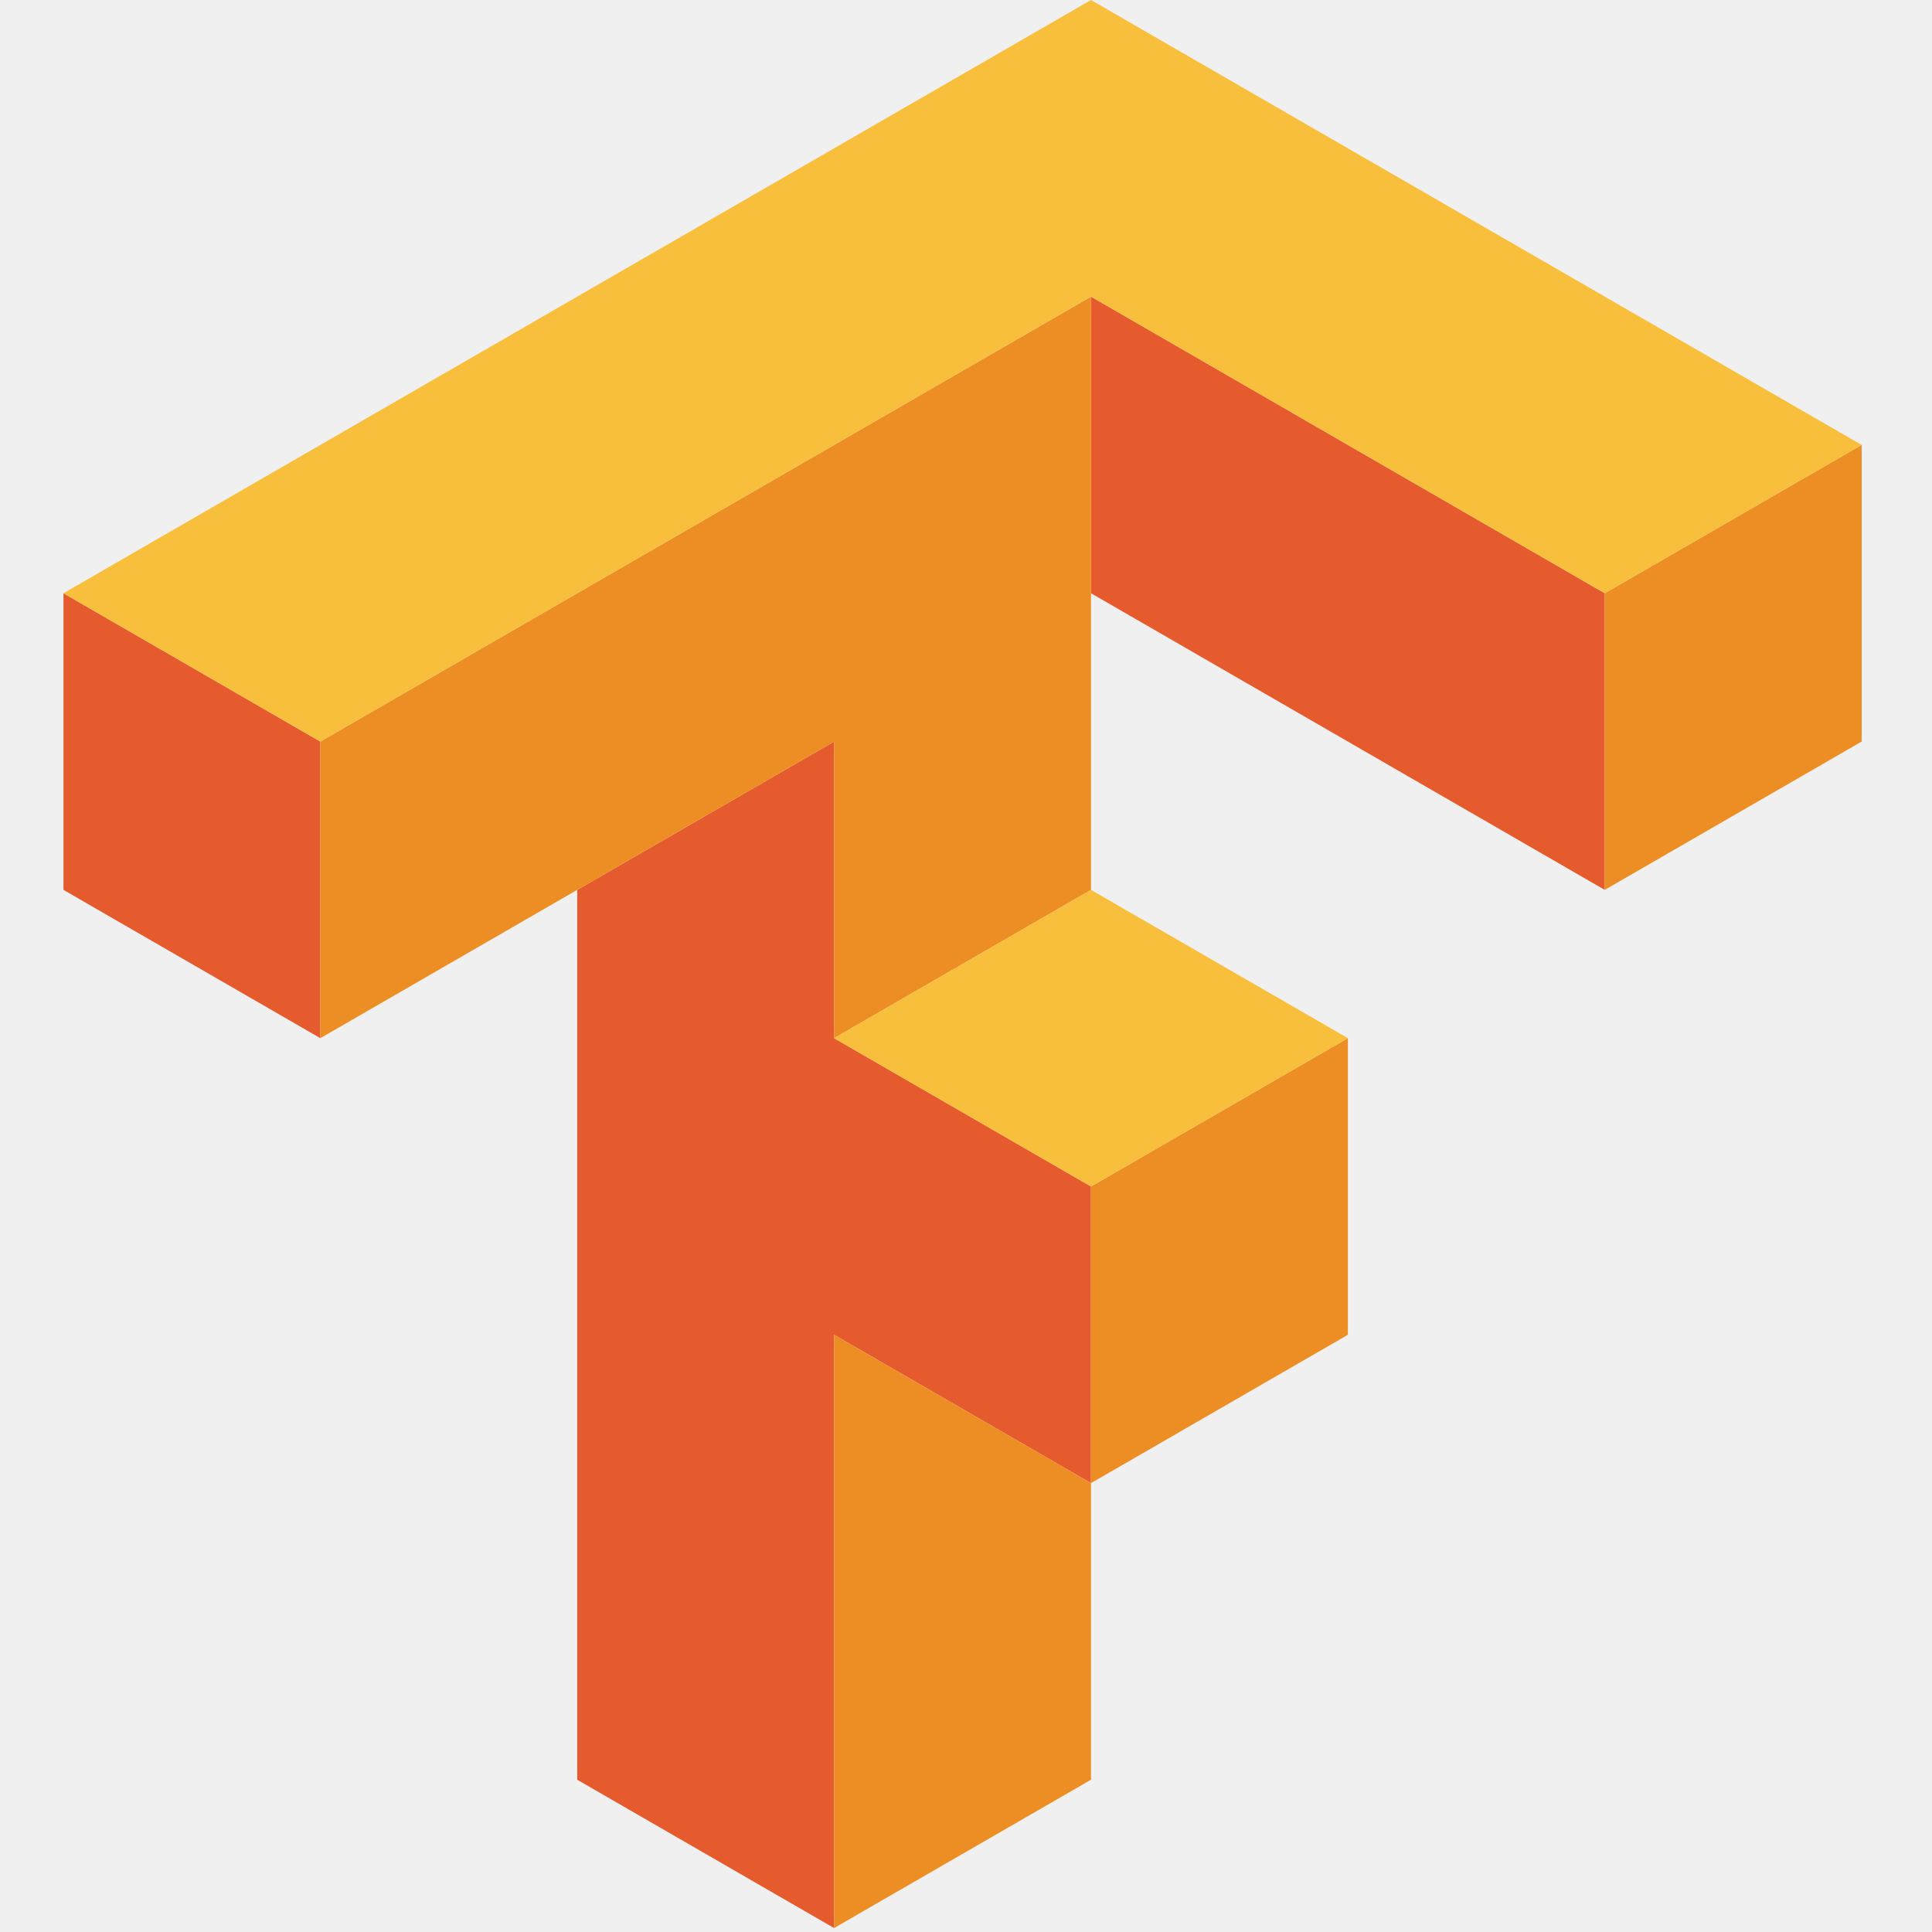
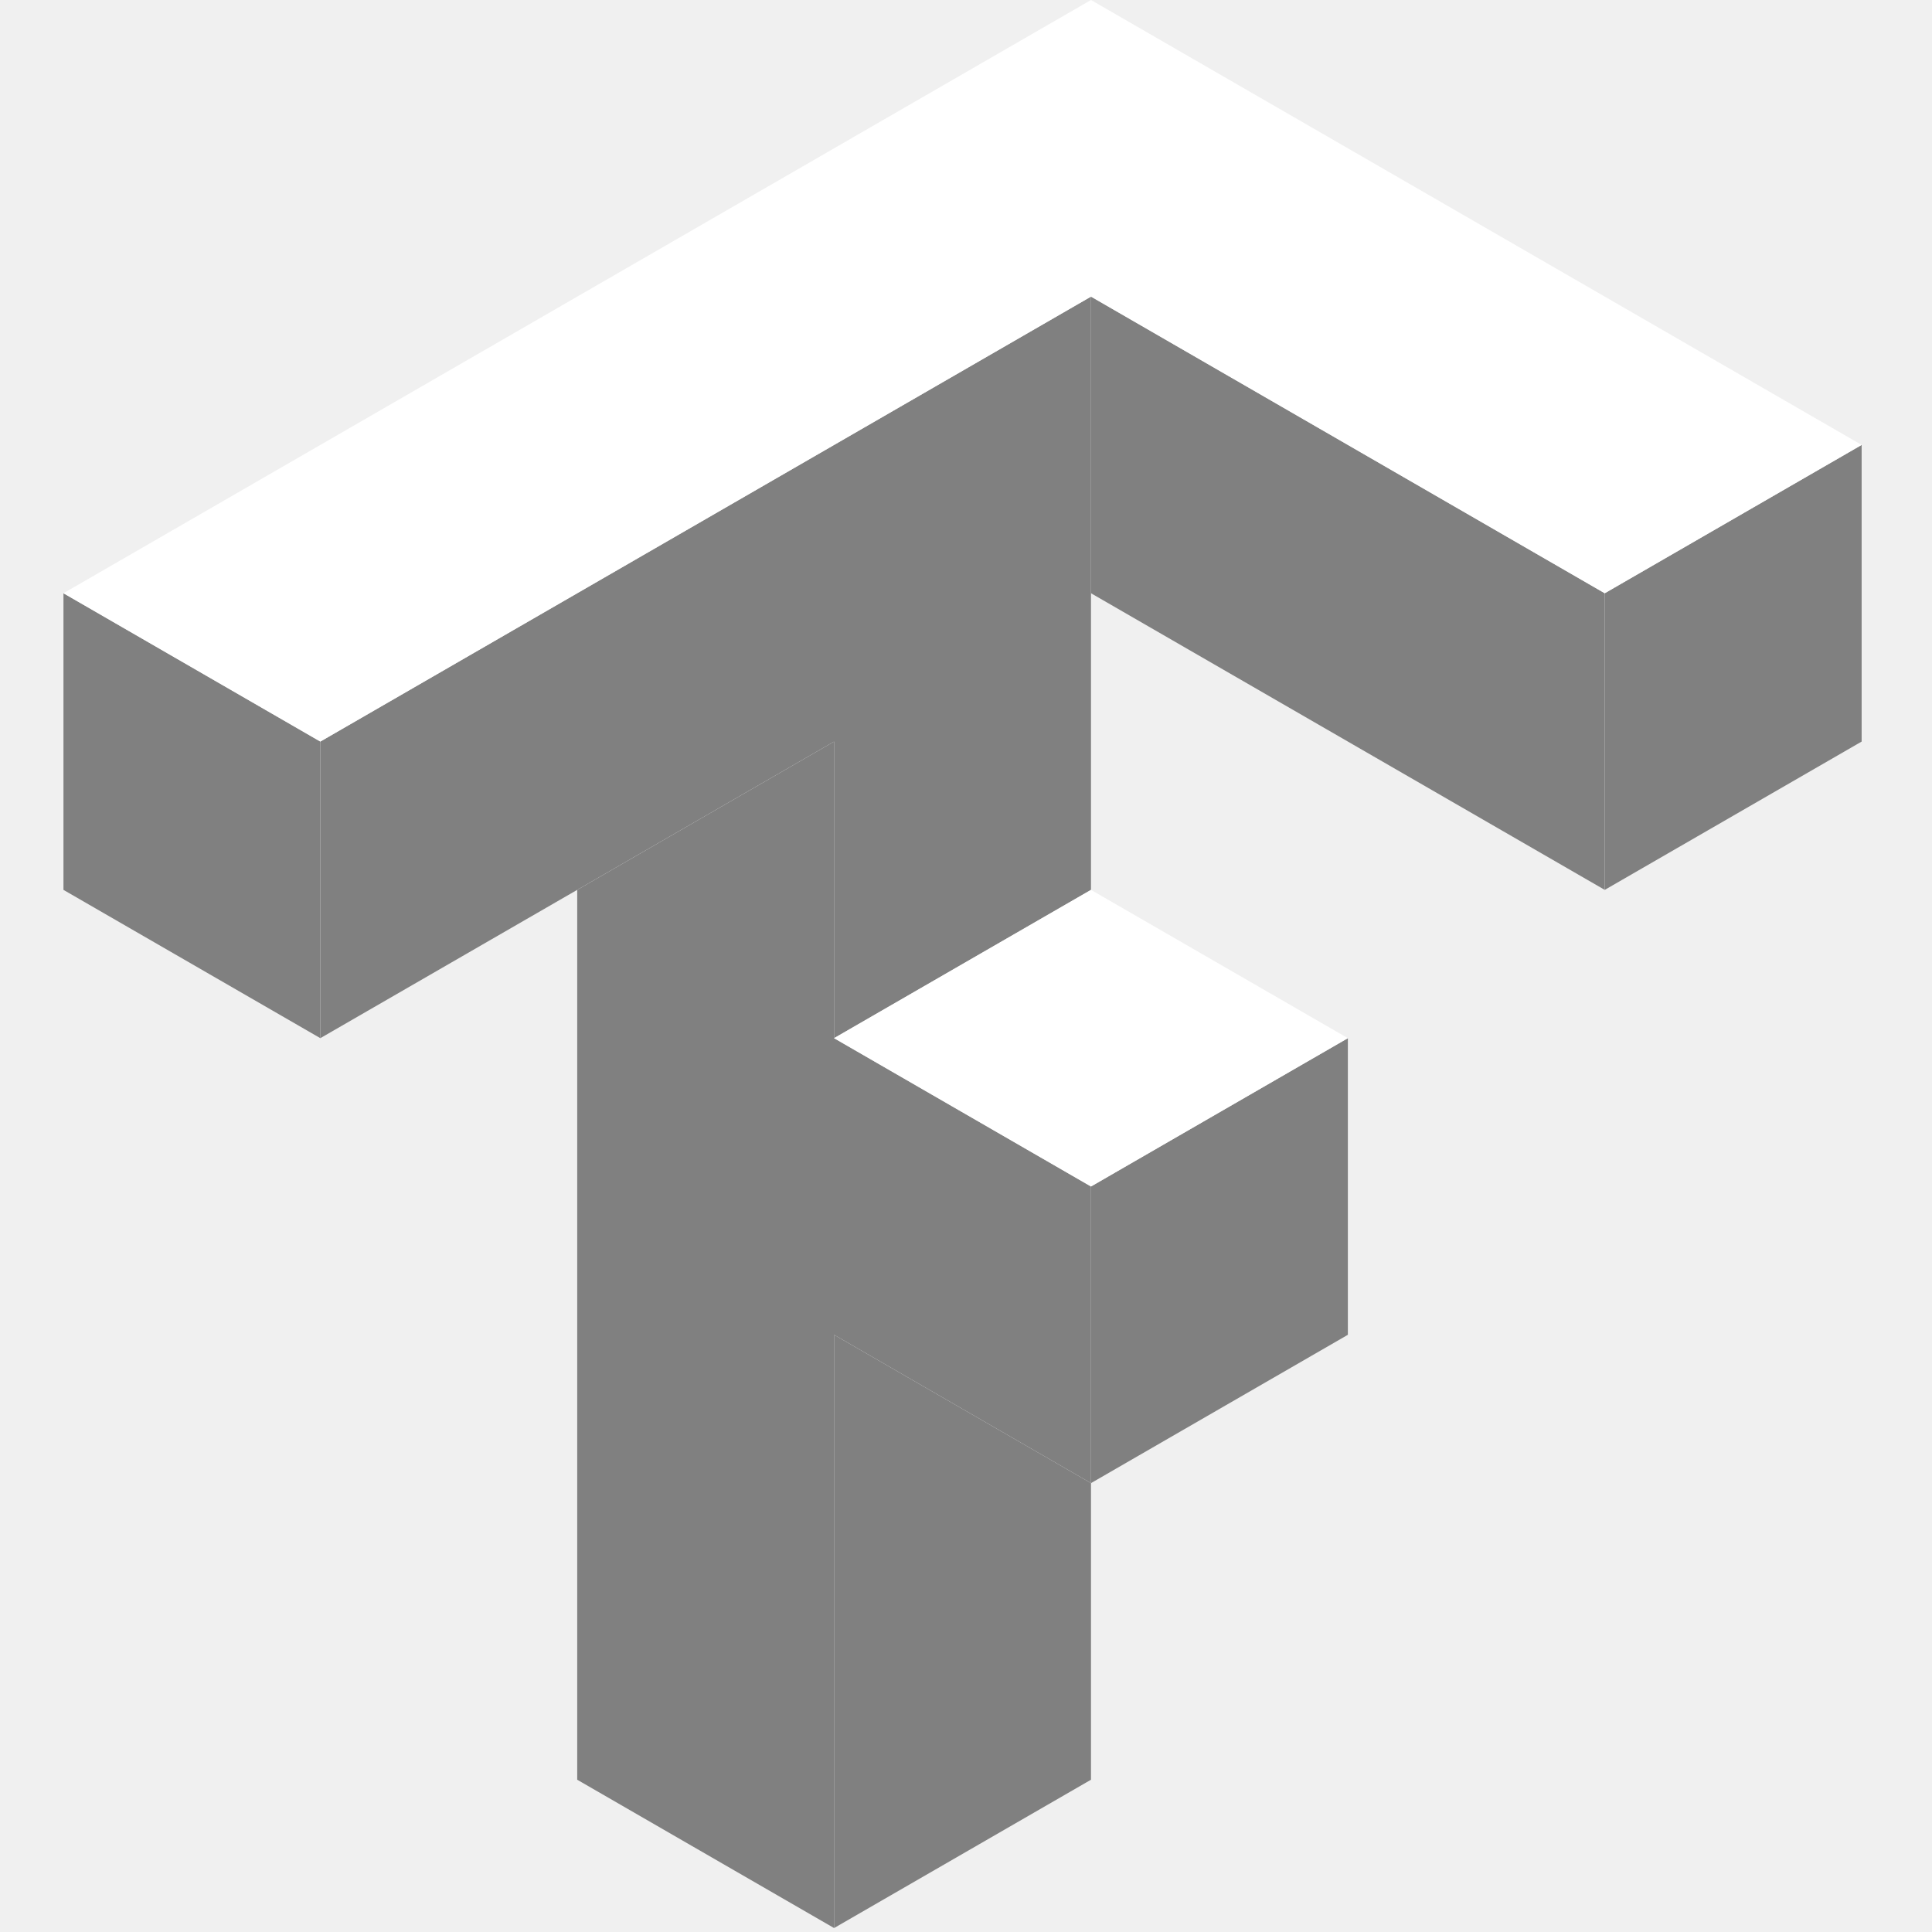
<svg xmlns="http://www.w3.org/2000/svg" color="white" width="40px" height="40px" viewBox="-9 0 274 274" version="1.1" preserveAspectRatio="xMidYMid">
  <g>
-     <path d="M145.726,42.065 L145.726,84.135 L218.587,126.204 L218.587,84.135 L145.726,42.065 Z M-1.98726454e-07,84.135 L-1.98726454e-07,126.204 L36.43,147.235 L36.43,105.17 L-1.98726454e-07,84.135 Z M109.291,105.17 L72.861,126.204 L72.861,252.404 L109.291,273.439 L109.291,189.304 L145.726,210.339 L145.726,168.27 L109.291,147.235 L109.291,105.17 Z" fill="#E55B2D">
+     <path d="M145.726,42.065 L145.726,84.135 L218.587,126.204 L218.587,84.135 L145.726,42.065 Z M-1.98726454e-07,84.135 L-1.98726454e-07,126.204 L36.43,147.235 L36.43,105.17 L-1.98726454e-07,84.135 Z M109.291,105.17 L72.861,126.204 L72.861,252.404 L109.291,273.439 L109.291,189.304 L145.726,210.339 L145.726,168.27 L109.291,147.235 L109.291,105.17 Z" fill="grey">

		</path>
-     <path d="M145.726,42.065 L36.43,105.17 L36.43,147.235 L109.291,105.17 L109.291,147.235 L145.726,126.204 L145.726,42.065 Z M255.022,63.1 L218.587,84.135 L218.587,126.204 L255.022,105.17 L255.022,63.1 Z M182.157,147.235 L145.726,168.27 L145.726,210.339 L182.157,189.304 L182.157,147.235 Z M145.726,210.339 L109.291,189.304 L109.291,273.439 L145.726,252.404 L145.726,210.339 Z" fill="#ED8E24">
+     <path d="M145.726,42.065 L36.43,105.17 L36.43,147.235 L109.291,105.17 L109.291,147.235 L145.726,126.204 L145.726,42.065 Z M255.022,63.1 L218.587,84.135 L218.587,126.204 L255.022,105.17 L255.022,63.1 Z M182.157,147.235 L145.726,168.27 L145.726,210.339 L182.157,189.304 L182.157,147.235 Z M145.726,210.339 L109.291,189.304 L109.291,273.439 L145.726,252.404 L145.726,210.339 Z" fill="grey">

		</path>
-     <path d="M145.726,-3.41864288e-05 L-1.98726454e-07,84.135 L36.43,105.17 L145.726,42.065 L218.587,84.135 L255.022,63.1 L145.726,-3.41864288e-05 Z M145.726,126.204 L109.291,147.235 L145.726,168.27 L182.157,147.235 L145.726,126.204 Z" fill="#F8BF3C">
- 
+     <path d="M145.726,-3.41864288e-05 L-1.98726454e-07,84.135 L36.43,105.17 L145.726,42.065 L218.587,84.135 L255.022,63.1 L145.726,-3.41864288e-05 Z M145.726,126.204 L109.291,147.235 L145.726,168.27 L182.157,147.235 L145.726,126.204 Z" fill="white">
		</path>
  </g>
</svg>
